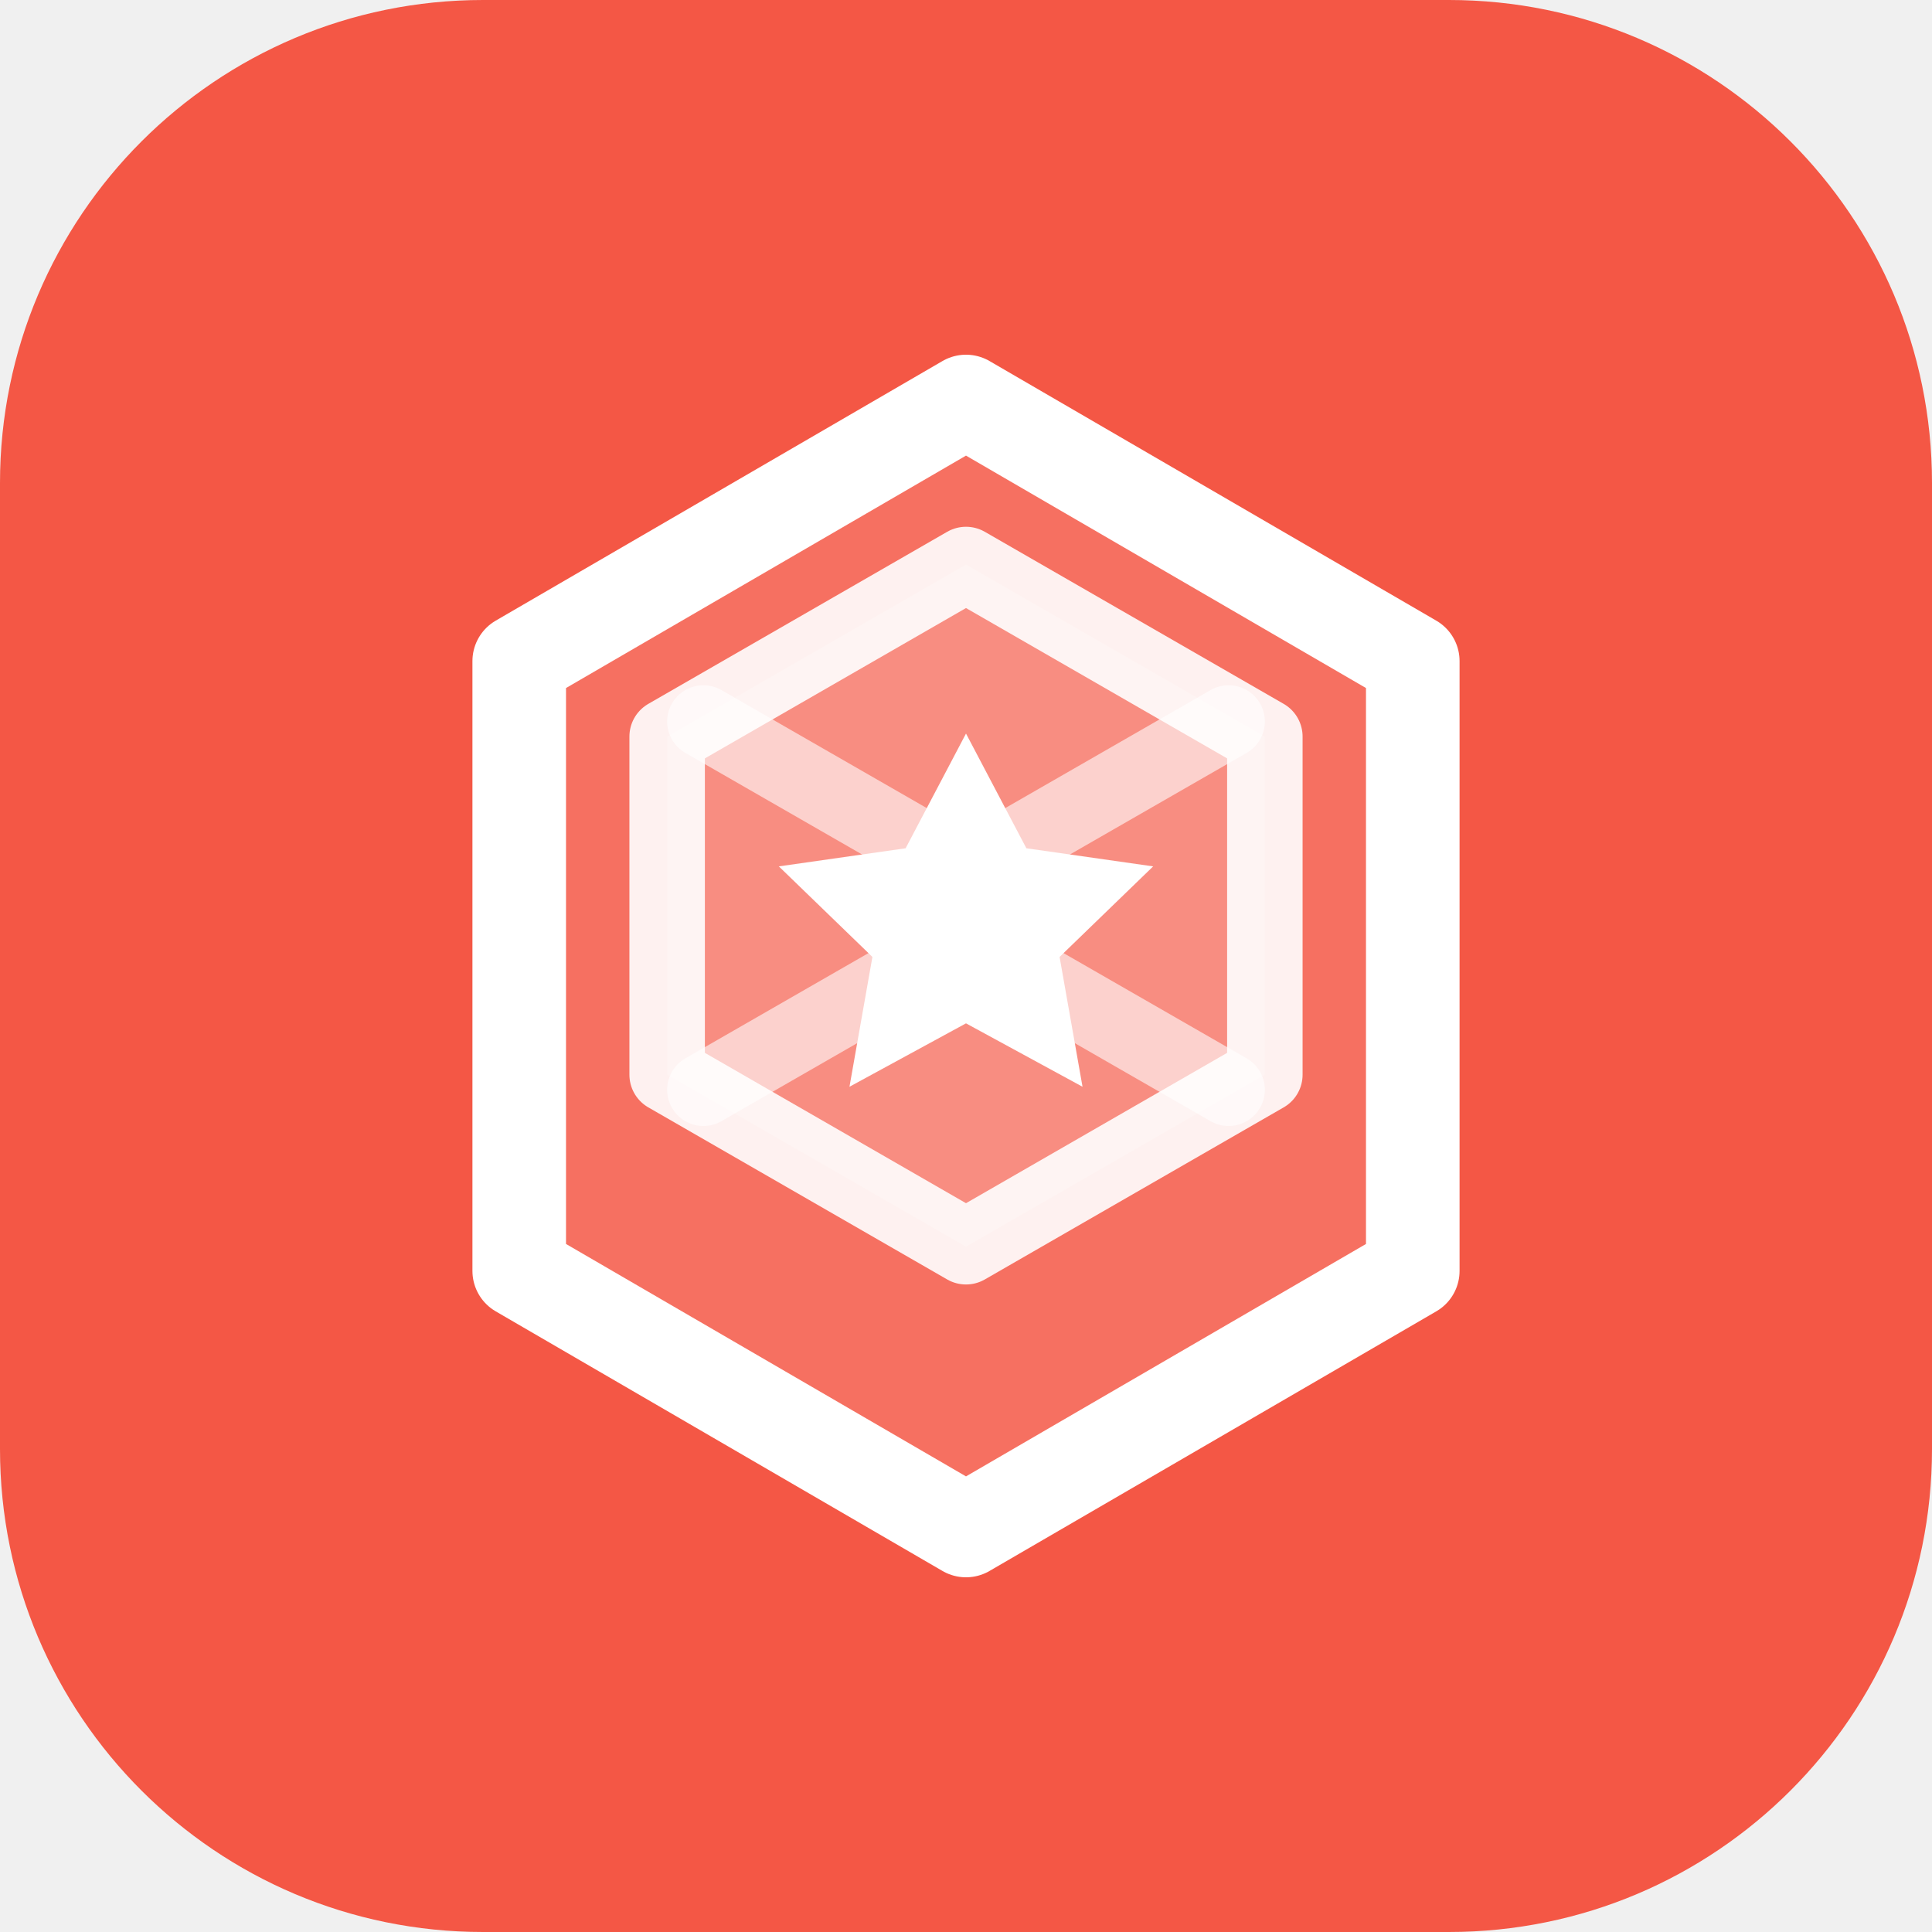
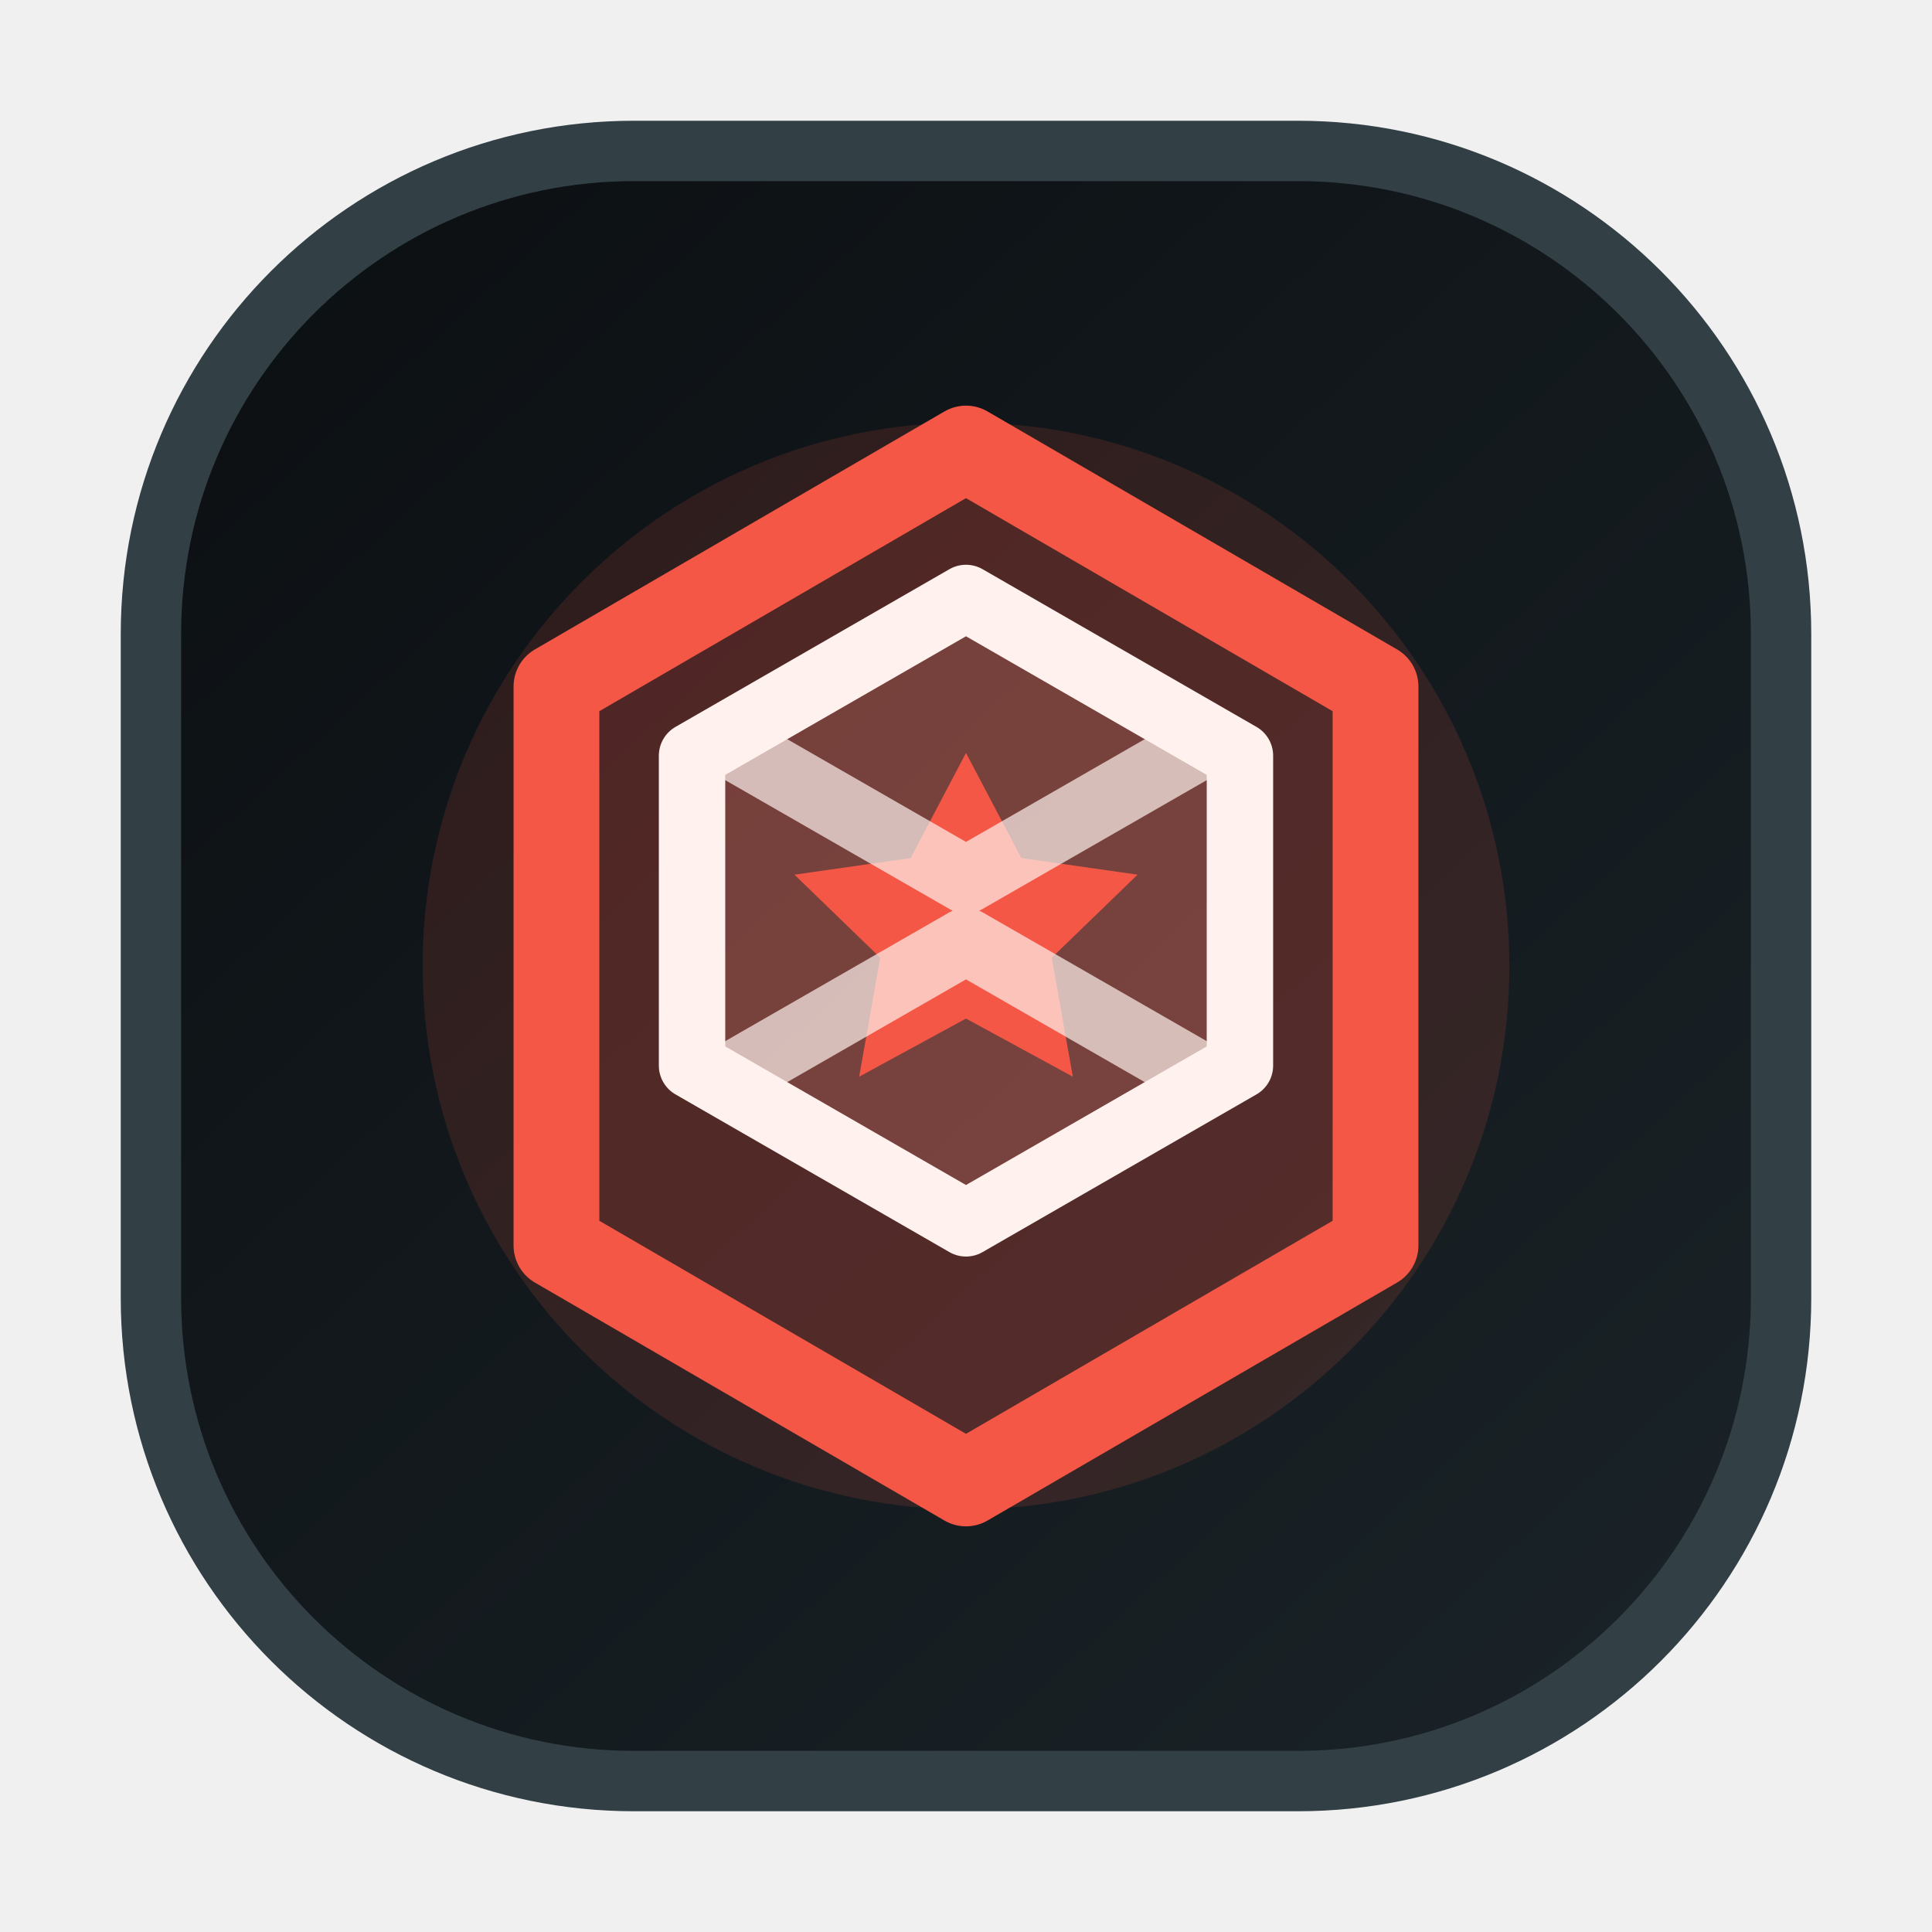
- <svg xmlns="http://www.w3.org/2000/svg" viewBox="0 0 32 32" fill="none">
-   <rect width="32" height="32" rx="8" fill="#F45745" />
-   <g transform="translate(4 4) scale(1.0)">
-     <path d="M12 2.65 19.4 6.95v10.1L12 21.35 4.6 17.05V6.95L12 2.65Z" fill="rgba(255,255,255,0.15)" stroke="#fff" stroke-width="1.55" stroke-linejoin="round" />
-     <path d="M12 5.35 16.95 8.2v5.6L12 16.65 7.05 13.8V8.2L12 5.35Z" fill="rgba(255,255,255,0.20)" stroke="rgba(255,255,255,0.90)" stroke-width="1.25" stroke-linejoin="round" />
-     <path d="M12 8.15l1 1.9 2.1.3-1.55 1.5.38 2.15L12 12.95 10.07 14l.38-2.15-1.55-1.5 2.1-.3L12 8.15Z" fill="#fff" />
-     <path d="M7.65 7.95 12 10.45l4.35-2.5M7.65 14.05 12 11.55l4.35 2.5" stroke="rgba(255,255,255,0.60)" stroke-width="1.2" stroke-linecap="round" stroke-linejoin="round" />
+ <svg xmlns="http://www.w3.org/2000/svg" viewBox="0 0 64 64" fill="none">
+   <defs>
+     <linearGradient id="ttf-bg" x1="10" y1="8" x2="56" y2="58" gradientUnits="userSpaceOnUse">
+       <stop stop-color="#0C1013" />
+       <stop offset="1" stop-color="#1A2328" />
+     </linearGradient>
+   </defs>
+   <rect x="5" y="5" width="54" height="54" rx="16" fill="url(#ttf-bg)" />
+   <rect x="5" y="5" width="54" height="54" rx="16" stroke="#324046" stroke-width="2" />
+   <circle cx="32" cy="32" r="18" fill="#F45745" fill-opacity="0.14" />
+   <g transform="translate(10 10) scale(1.8333)">
+     <path d="M12 2.65 19.4 6.95v10.1L12 21.35 4.6 17.05V6.95L12 2.65Z" fill="#F45745" fill-opacity="0.16" stroke="#F45745" stroke-width="1.55" stroke-linejoin="round" />
+     <path d="M12 5.35 16.95 8.2v5.6L12 16.65 7.05 13.8V8.2L12 5.35Z" fill="#FE978C" fill-opacity="0.22" stroke="#FFF1ED" stroke-width="1.2" stroke-linejoin="round" />
+     <path d="M12 8.15l1 1.9 2.1.3-1.55 1.5.38 2.15L12 12.95 10.07 14l.38-2.15-1.55-1.5 2.1-.3L12 8.15Z" fill="#F45745" />
+     <path d="M7.65 7.95 12 10.45l4.35-2.5M7.65 14.05 12 11.55l4.35 2.5" stroke="#FFF1ED" stroke-opacity="0.7" stroke-width="1.2" stroke-linecap="round" stroke-linejoin="round" />
  </g>
</svg>
